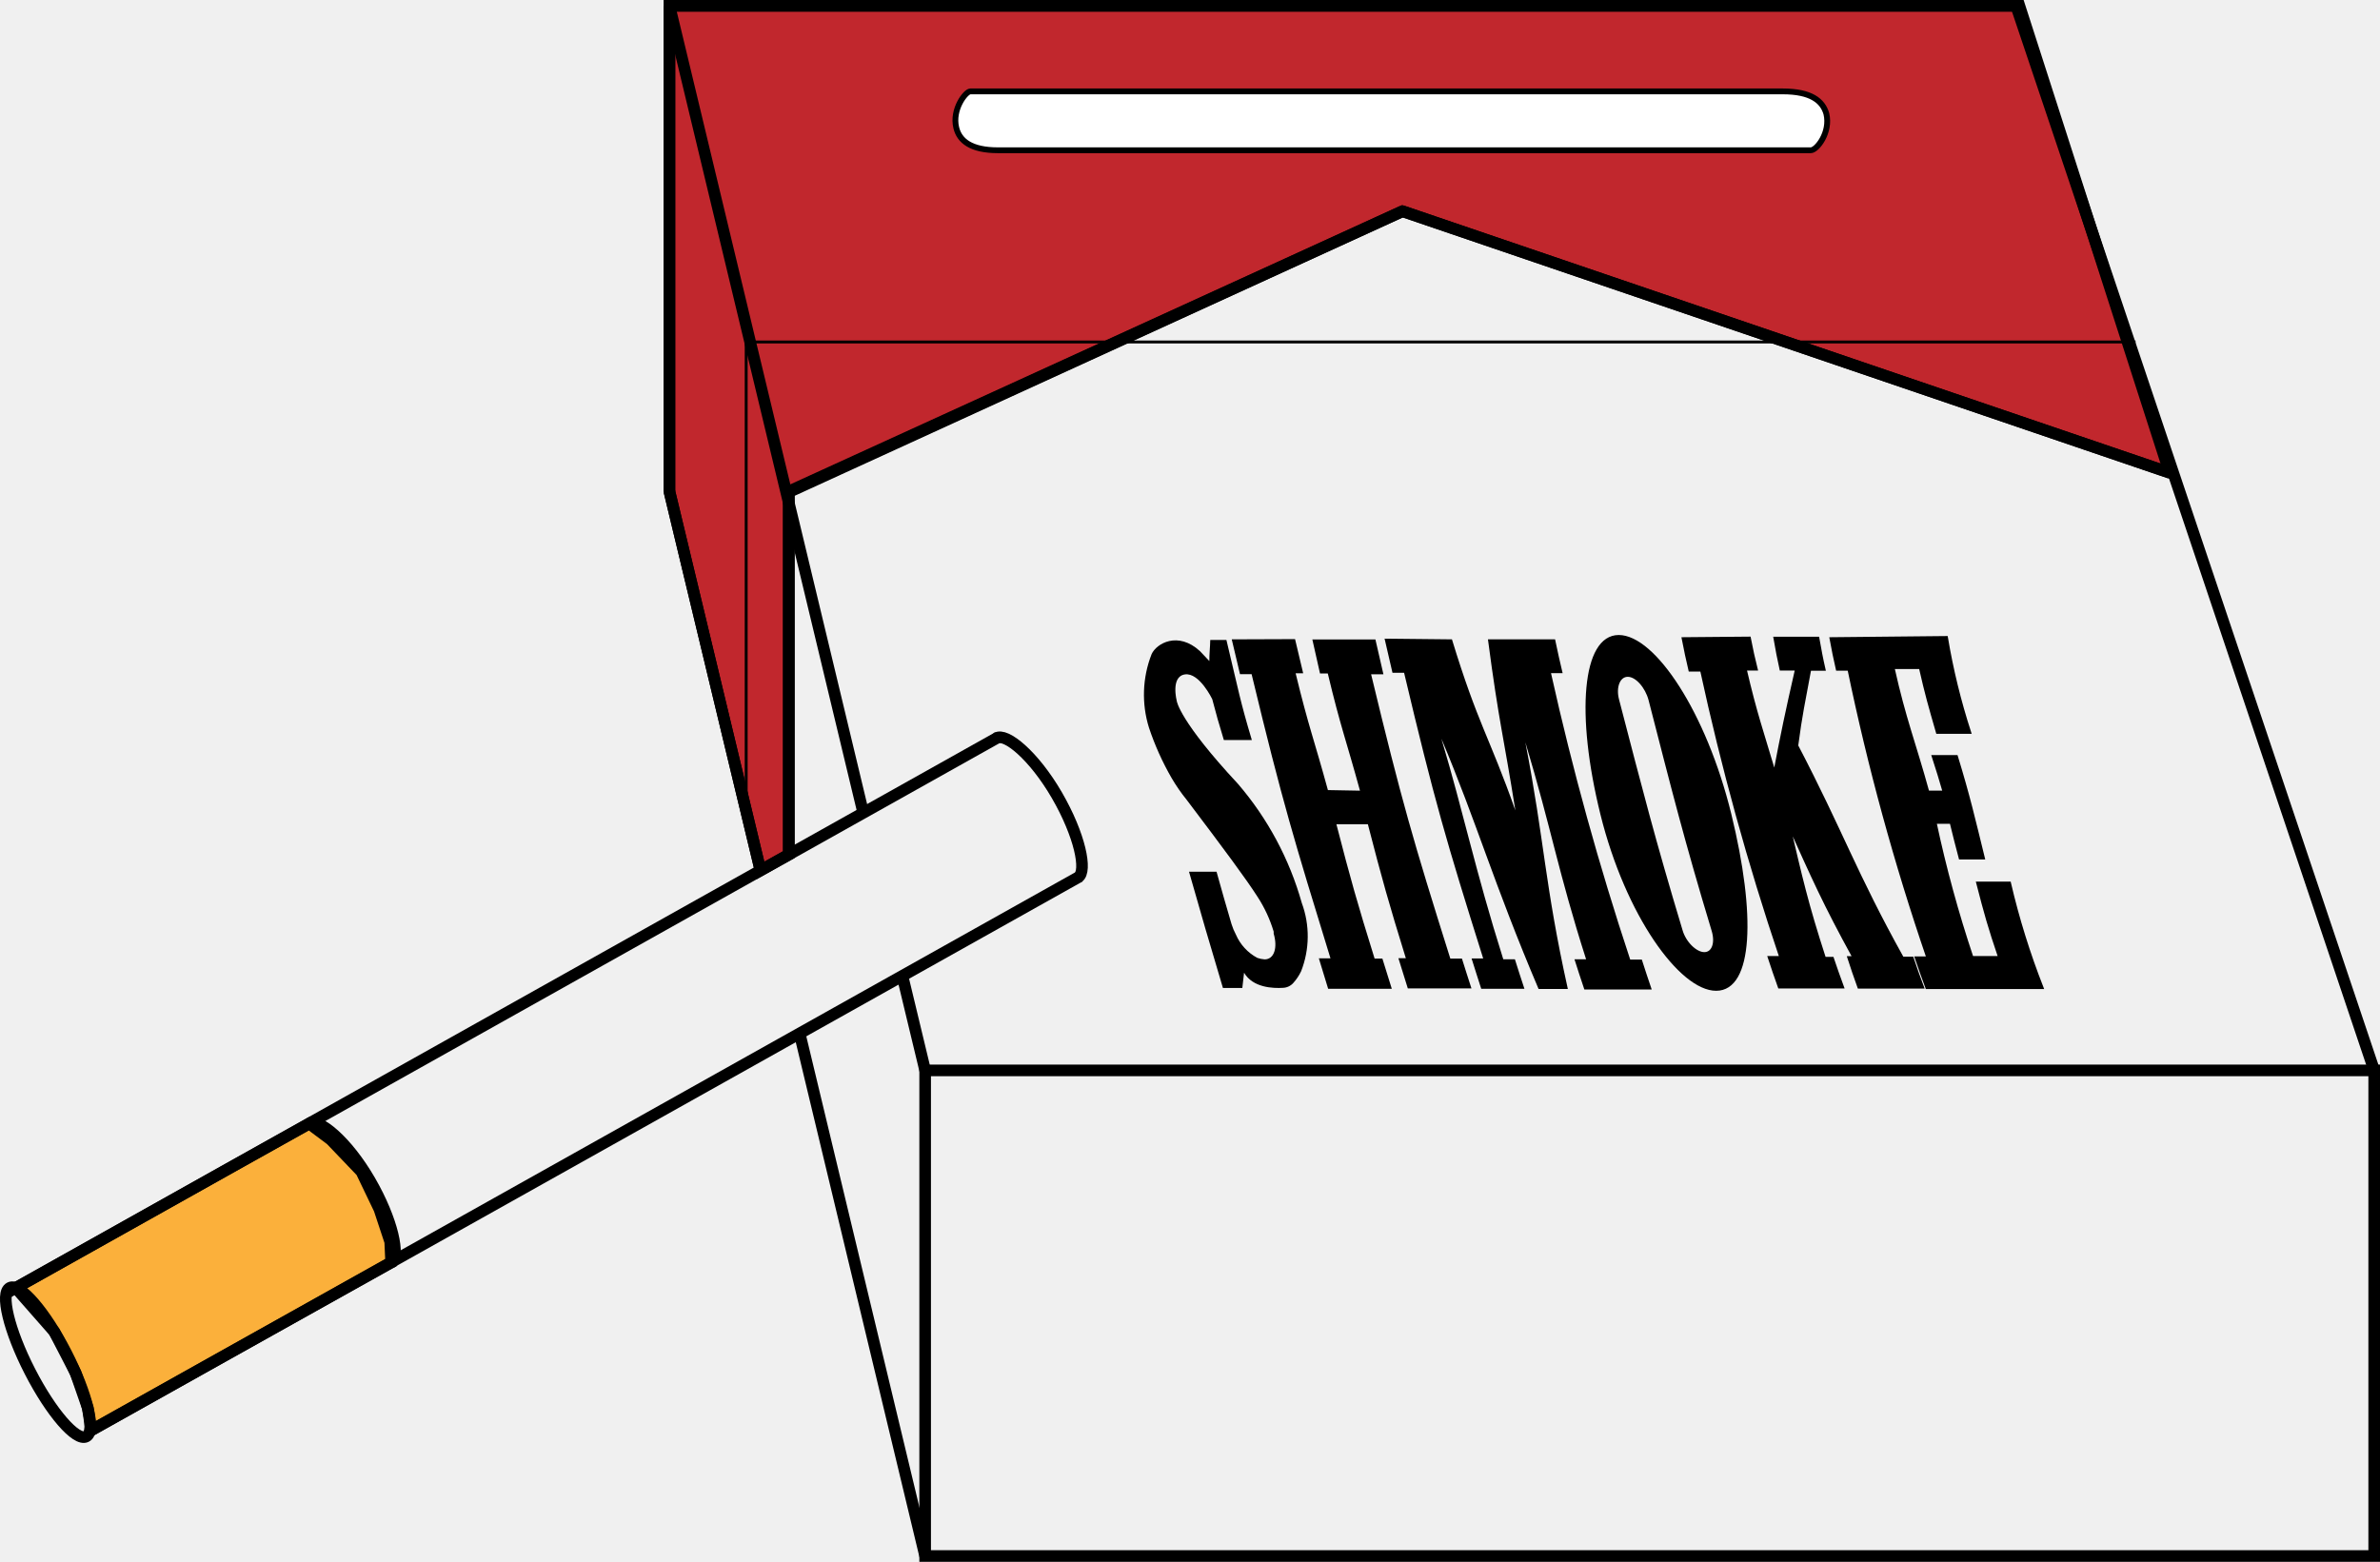
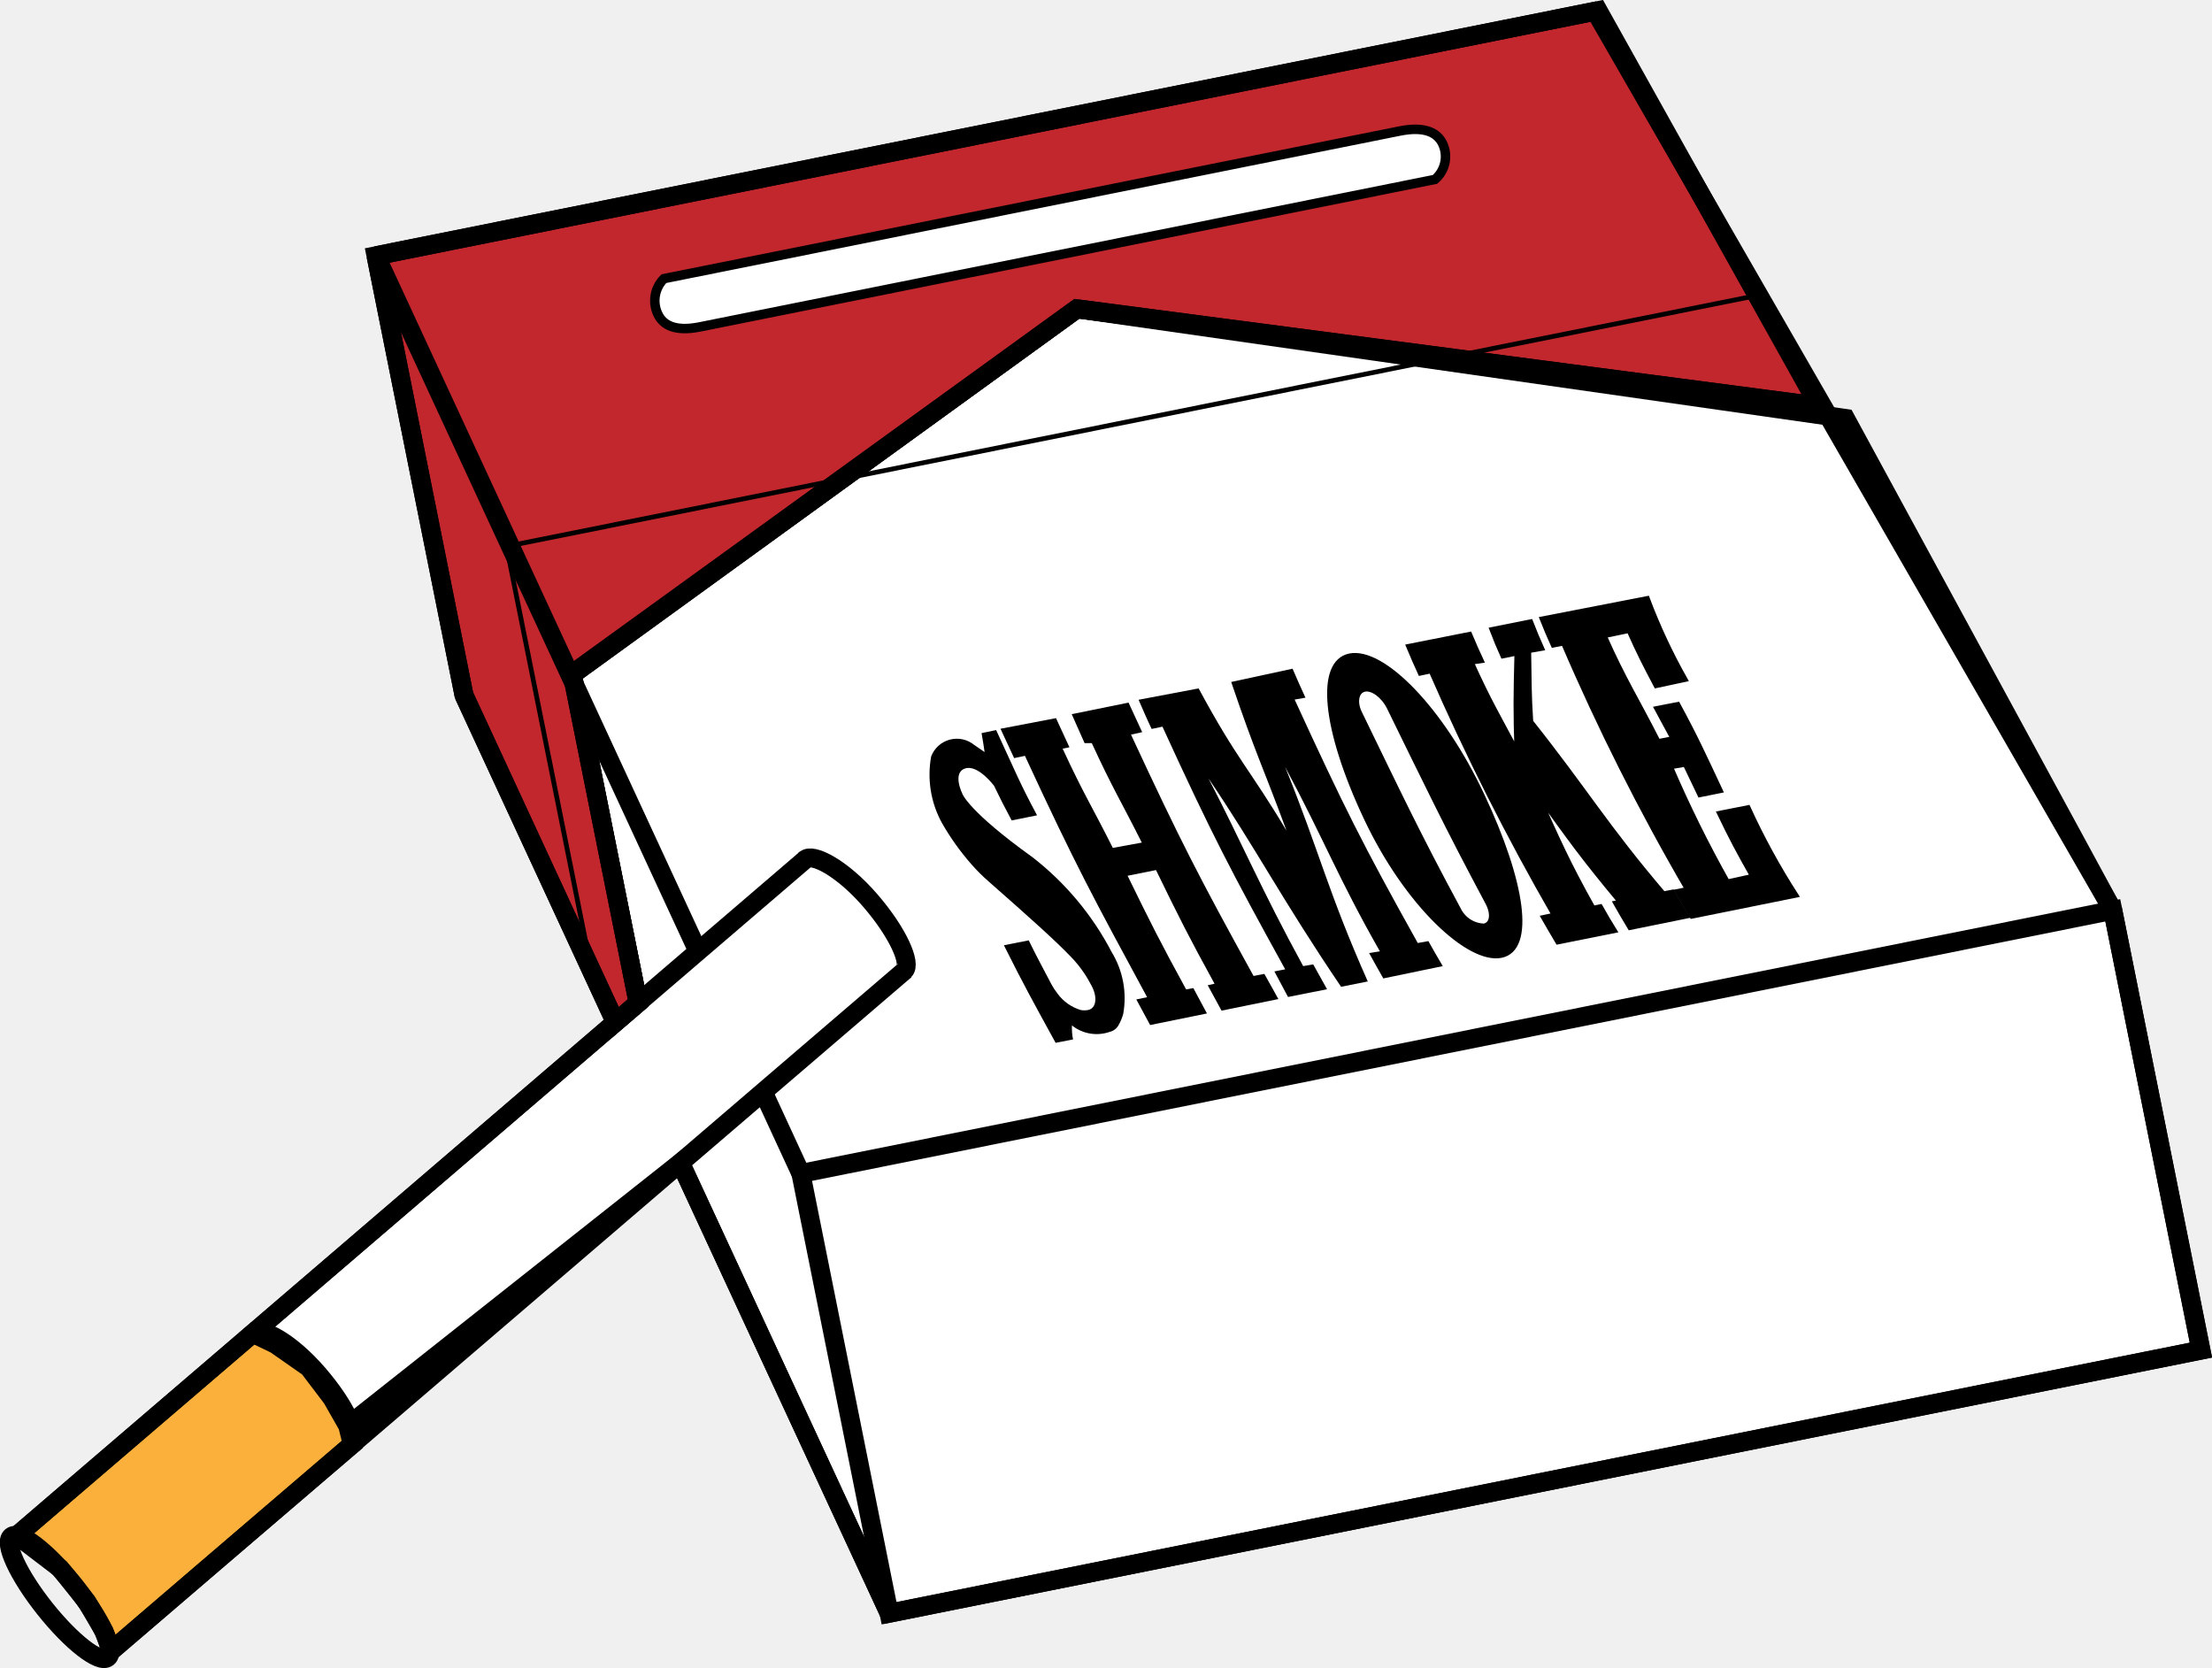
- <svg xmlns="http://www.w3.org/2000/svg" viewBox="0 0 204.93 134.5">
+ <svg xmlns="http://www.w3.org/2000/svg" viewBox="0 0 116.78 88.05">
  <defs>
-     <style>.cls-1{fill:#c1272d;}.cls-1,.cls-2,.cls-3,.cls-4,.cls-5,.cls-6{stroke:#000;stroke-miterlimit:10;}.cls-2{fill:#fbb03b;}.cls-3,.cls-4{fill:none;}.cls-4,.cls-6{stroke-width:0.25px;}.cls-5{fill:#fff;stroke-width:0.5px;}</style>
+     <style>.cls-1,.cls-6{fill:#fff;}.cls-1,.cls-2,.cls-3,.cls-4,.cls-5,.cls-6,.cls-7{stroke:#000;stroke-miterlimit:10;}.cls-2{fill:#c1272d;}.cls-3{fill:#fbb03b;}.cls-4,.cls-5{fill:none;}.cls-5,.cls-7{stroke-width:0.25px;}.cls-6{stroke-width:0.5px;}</style>
  </defs>
  <g id="Layer_2" data-name="Layer 2">
-     <g id="shmoke">
-       <polyline class="cls-1" points="57.64 0.5 173.88 0.5 186.81 40.71 120.76 18.19 67.92 42.38 67.92 73.6 65.48 74.96 57.64 42.32 57.64 0.5" />
-       <polygon class="cls-2" points="33.6 106.94 33.68 108.73 18.8 117.04 7.85 123.17 7.56 121.25 6.51 118.23 4.68 114.69 1.36 110.91 5.25 108.73 20.11 100.4 26.63 96.76 28.49 98.15 31.12 100.9 32.67 104.13 33.6 106.94" />
-       <rect class="cls-3" x="79.66" y="92.18" width="124.77" height="41.82" />
-       <polyline class="cls-3" points="57.64 42.32 57.64 0.5 173.88 0.5" />
-       <line class="cls-3" x1="77.7" y1="84.03" x2="79.66" y2="92.18" />
-       <line class="cls-3" x1="57.64" y1="0.5" x2="74.33" y2="70" />
-       <line class="cls-3" x1="173.6" y1="0.5" x2="204.43" y2="92.18" />
-       <line class="cls-3" x1="68.85" y1="88.99" x2="79.66" y2="134" />
-       <line class="cls-3" x1="57.64" y1="42.32" x2="65.48" y2="74.96" />
-       <line class="cls-3" x1="67.92" y1="73.6" x2="67.92" y2="42.38" />
-       <line class="cls-3" x1="120.76" y1="18.19" x2="67.92" y2="42.32" />
-       <line class="cls-3" x1="186.81" y1="40.71" x2="120.76" y2="18.19" />
-       <line class="cls-4" x1="64.98" y1="29.45" x2="183.88" y2="29.45" />
-       <line class="cls-4" x1="64.25" y1="69.82" x2="64.25" y2="28.65" />
-       <ellipse class="cls-3" cx="4.14" cy="117.3" rx="1.75" ry="7.2" transform="translate(-53.11 14.84) rotate(-27.17)" />
-       <line class="cls-3" x1="0.43" y1="111.43" x2="85.93" y2="63.5" />
-       <line class="cls-3" x1="7.85" y1="123.18" x2="92.93" y2="75.5" />
-       <path class="cls-3" d="M92.84,75.55c.79-.51.15-3.64-1.84-7.07s-4.41-5.41-5.21-4.91" />
-       <path class="cls-3" d="M33.68,108.73c.79-.5.15-3.64-1.84-7.07s-4.42-5.4-5.21-4.9" />
-       <path class="cls-5" d="M153.5,7.87H83.55c-.39,0-1.6,1.54-1.21,3.13h0c.27,1.14,1.29,1.94,3.58,1.94h70c.52,0,1.72-1.54,1.34-3.14h0C156.94,8.67,155.92,7.87,153.5,7.87Z" />
-       <path d="M102.38,75.07h2.37c.52,1.84.76,2.73,1.29,4.51a5.15,5.15,0,0,0,.38.91,4.12,4.12,0,0,0,1.84,2,2.36,2.36,0,0,0,.63.13c.82,0,1.14-1,.78-2.22l0-.17a11.56,11.56,0,0,0-1.39-3c-1-1.56-2.81-4-6.1-8.35A15.06,15.06,0,0,1,100.88,67a23.57,23.57,0,0,1-1.95-4.34,9.56,9.56,0,0,1,.23-6.33c.42-.92,2.27-2,4.17-.25l.8.85c0-.69.06-1.06.08-1.82h1.39c1.08,4.51,1.16,5.17,2.19,8.62h-2.41c-.5-1.64-.58-1.95-1-3.52,0,0-1.11-2.32-2.36-2.13s-.69,2.31-.69,2.31.23,1.71,5.27,7.12a26.91,26.91,0,0,1,5.49,10.25,8.27,8.27,0,0,1-.06,5.89,4.27,4.27,0,0,1-.67,1,1.25,1.25,0,0,1-.88.42c-.86.05-2.59,0-3.36-1.3-.06.51-.09.78-.15,1.31h-1.67C104,80.73,103.52,79.07,102.38,75.07Z" />
-       <path d="M106.06,55.06l.71,3h1c2.67,11.08,3.67,14.31,6.79,24.47h-1l.8,2.62h5.48c-.33-1.07-.5-1.59-.81-2.6h-.67c-1.48-4.76-2.06-6.8-3.29-11.57l2.71,0c1.23,4.76,1.8,6.79,3.27,11.54h-.64c.31,1,.47,1.53.81,2.6h5.48c-.34-1.06-.51-1.57-.82-2.57l-1,0c-3.18-10.1-4.2-13.6-6.82-24.48h1.06c-.26-1.11-.4-1.71-.69-3H113c.28,1.27.41,1.85.66,2.93l.67,0c1.11,4.64,1.59,5.77,2.77,10.09l-2.76-.05c-1.18-4.32-1.65-5.4-2.78-10.06h.65c-.26-1.08-.4-1.67-.7-2.94Z" />
-       <path d="M119.22,55c.29,1.27.42,1.85.68,2.94h1c2.61,11,3.63,14.49,6.81,24.6h-1c.32,1,.48,1.54.83,2.61h3.72c-.34-1-.5-1.55-.82-2.54h-1c-2.44-7.73-3.4-12.56-5.33-19,3.07,7.29,4.47,12.38,8.37,21.56H135c-2-9-2-12.7-3.66-21.25,2.27,7.55,2.81,11.12,5.23,18.69l-1,0c.32,1,.49,1.54.85,2.6h5.8c-.36-1.06-.53-1.57-.85-2.57l-1,0a252.89,252.89,0,0,1-6.82-24.67l1,0c-.26-1.09-.39-1.67-.65-2.91h-5.78c.95,7.23,1.36,8.39,2.36,14.73-2.24-6.35-3.23-7.43-5.46-14.73Z" />
-       <path class="cls-6" d="M139.38,54.81c-3,0-3.6,6.63-1.45,15.31s6.8,15.08,9.84,15.08,3.32-6.36,1.18-15.08S142.42,54.81,139.38,54.81Zm8.12,25.31c.34,1.11,0,2-.75,2s-1.7-.93-2-2c-2.35-7.8-3.42-12-5.46-19.84-.3-1.12.09-2.11.86-2.12s1.63,1,1.92,2.1C144.09,68.1,145.14,72.31,147.5,80.12Z" />
-       <path class="cls-6" d="M144.93,55c.22,1.14.34,1.67.58,2.71h1a230.15,230.15,0,0,0,6.83,24.75h-1c.33,1,.5,1.5.87,2.54h5.44c-.37-1-.54-1.5-.87-2.47h-.68c-1.54-4.75-2-6.82-3.15-11.73,2.2,4.89,3.13,7,5.69,11.67h-.45c.32,1,.5,1.5.87,2.54h5.48c-.38-1-.56-1.52-.89-2.5h-.84c-4.08-7.33-5.24-10.9-9.1-18.29.35-2.68.6-3.76,1.12-6.58l1.23,0c-.23-1-.33-1.57-.53-2.68h-3.7c.19,1.11.3,1.64.52,2.66h1.34c-.88,3.86-1.2,5.4-1.89,9-1.08-3.64-1.63-5.14-2.53-9l.95,0c-.25-1-.37-1.56-.59-2.67Z" />
-       <path class="cls-6" d="M157.66,55c.2,1.09.31,1.62.54,2.63h1A205.37,205.37,0,0,0,166,82.49h-1c.34,1,.52,1.51.91,2.56h9.92a65,65,0,0,1-2.8-9h-2.74c.67,2.6,1,3.79,1.89,6.41l-2.38,0a106.08,106.08,0,0,1-3.18-11.64l1.38,0c.31,1.26.46,1.87.78,3.07h2c-.85-3.46-1.26-5.27-2.32-8.74h-2c.39,1.22.59,1.83.94,3.06H166c-1.19-4.31-2-6.23-3-10.72h2.35c.53,2.33.81,3.3,1.47,5.58l2.78,0a56.69,56.69,0,0,1-2-8.17Z" />
+     <g id="background">
+       <g id="bad_habit">
+         <g id="cigs">
+           <polygon class="cls-1" points="33.69 52.94 30.21 35.61 56.85 16.3 97.43 22.09 111.54 48.05 116.19 71.27 97.88 74.94 71.38 80.26 46.94 85.16 35.92 61.38 18.36 75.27 13.35 70.39 33.69 52.94" />
+           <polyline class="cls-2" points="19.85 13.5 84.37 0.56 96.03 21.44 56.85 16.3 30.21 35.61 33.69 52.94 32.49 53.97 24.5 36.72 19.85 13.5" />
+           <polygon class="cls-3" points="18.36 75.27 18.6 76.25 11.27 82.52 5.87 87.15 5.49 86.11 4.58 84.55 3.17 82.79 0.9 81.06 2.81 79.42 10.14 73.14 13.35 70.39 14.54 70.96 16.3 72.19 17.53 73.81 18.36 75.27" />
+           <rect class="cls-4" x="43.92" y="54.77" width="70.64" height="23.68" transform="translate(-11.55 16.88) rotate(-11.34)" />
+           <polyline class="cls-4" points="24.5 36.72 19.85 13.5 84.37 0.56" />
+           <line class="cls-4" x1="40.29" y1="57.64" x2="42.28" y2="61.95" />
+           <line class="cls-4" x1="19.85" y1="13.5" x2="36.85" y2="50.23" />
+           <line class="cls-4" x1="84.22" y1="0.59" x2="111.54" y2="48.05" />
+           <line class="cls-4" x1="35.92" y1="61.38" x2="46.94" y2="85.16" />
+           <line class="cls-4" x1="24.51" y1="36.72" x2="32.49" y2="53.97" />
+           <line class="cls-4" x1="33.69" y1="52.94" x2="30.22" y2="35.61" />
+           <line class="cls-4" x1="56.86" y1="16.3" x2="30.21" y2="35.57" />
+           <line class="cls-4" x1="96.03" y1="21.44" x2="56.86" y2="16.3" />
+           <line class="cls-5" x1="27.15" y1="28.76" x2="93.15" y2="15.52" />
+           <line class="cls-5" x1="31.23" y1="51.25" x2="26.65" y2="28.39" />
+           <ellipse class="cls-4" cx="3.15" cy="84.3" rx="0.99" ry="4.08" transform="translate(-51.81 20.3) rotate(-38.51)" />
+           <line class="cls-4" x1="0.44" y1="81.45" x2="42.56" y2="45.33" />
+           <line class="cls-4" x1="5.87" y1="87.15" x2="47.79" y2="51.21" />
+           <path class="cls-4" d="M47.74,51.24c.39-.36-.32-2-1.8-3.71S42.88,45,42.5,45.38" />
+           <path class="cls-4" d="M18.6,76.25c.38-.37-.32-2-1.81-3.72s-3-2.51-3.44-2.14" />
+           <path class="cls-6" d="M73.88,6.92,35.05,14.71a1.65,1.65,0,0,0-.32,1.87h0c.28.6.93.93,2.2.68L75.76,9.47a1.59,1.59,0,0,0,.4-1.89h0C75.88,7,75.22,6.65,73.88,6.92Z" />
+           <path d="M53,49.9l1.31-.26c.49,1,.73,1.42,1.21,2.34a3.46,3.46,0,0,0,.31.47,2.36,2.36,0,0,0,1.23.87,1.14,1.14,0,0,0,.37,0c.46-.08.52-.7.19-1.3l-.05-.09a6.21,6.21,0,0,0-1.09-1.48c-.72-.75-2-1.91-4.3-3.93a9.55,9.55,0,0,1-.9-.9,13.26,13.26,0,0,1-1.56-2.19,5.31,5.31,0,0,1-.56-3.5,1.45,1.45,0,0,1,2.28-.6l.54.37c-.05-.38-.09-.58-.16-1l.77-.16c1.09,2.35,1.21,2.72,2.16,4.5l-1.34.27c-.45-.85-.53-1-.93-1.83,0,0-.86-1.15-1.54-.91s-.13,1.34-.13,1.34.32.92,3.71,3.35a15.29,15.29,0,0,1,4.17,5,4.67,4.67,0,0,1,.61,3.26,2.56,2.56,0,0,1-.26.62.72.72,0,0,1-.45.33,2.09,2.09,0,0,1-2-.34c0,.29,0,.44.06.74l-.92.18C54.52,52.84,54.05,52,53,49.9Z" />
+           <path d="M52.82,38.47c.31.67.46,1,.72,1.55l.57-.12c2.68,5.79,3.61,7.49,6.45,12.74l-.57.12.73,1.35,3-.61L63,52.16l-.38.07c-1.34-2.45-1.88-3.52-3.09-6l1.5-.3c1.21,2.49,1.75,3.56,3.09,6l-.36.08.73,1.34,3-.61c-.3-.55-.45-.81-.74-1.33l-.57.11c-2.87-5.21-3.83-7.06-6.47-12.74l.59-.13-.72-1.56-3,.61.68,1.53.38,0c1.12,2.43,1.51,3,2.64,5.25l-1.53.28c-1.13-2.25-1.52-2.8-2.65-5.24l.36-.07-.71-1.54Z" />
+           <path d="M60.11,36.94c.29.66.43,1,.69,1.54l.57-.12C64,44.1,65,46,67.85,51.17l-.57.11L68,52.63l2.06-.41-.73-1.31L68.8,51c-2.19-4-3.26-6.56-5-9.91,2.5,3.68,3.85,6.35,7,11l1.41-.28c-2.11-4.75-2.53-6.79-4.36-11.32,2.09,3.91,2.78,5.83,5,9.73l-.57.09c.29.53.44.79.75,1.34L76.17,51c-.32-.54-.47-.8-.76-1.32l-.56.1c-2.9-5.19-3.91-7.21-6.5-12.85l.57-.1c-.27-.58-.4-.88-.68-1.53L65,36c1.31,3.86,1.67,4.46,2.92,7.85-1.94-3.25-2.61-3.74-4.64-7.51Z" />
+           <path class="cls-7" d="M71.26,34.62c-1.68.34-1.38,3.82.88,8.6,2.15,4.54,5.42,7.56,7.11,7.22s1.15-3.88-1-8.45S73,34.28,71.26,34.62Zm7.29,13.05c.3.58.23,1.12-.2,1.21A1.54,1.54,0,0,1,77,48c-2.16-4-3.22-6.26-5.21-10.35-.29-.58-.18-1.17.25-1.26s1,.36,1.29.94C75.33,41.41,76.39,43.63,78.55,47.67Z" />
+           <path class="cls-7" d="M74.36,34.12c.25.59.37.88.62,1.42l.57-.12a129.37,129.37,0,0,0,6.5,12.89l-.57.12c.29.51.45.77.76,1.3l3-.6c-.32-.52-.47-.77-.75-1.27l-.38.08c-1.37-2.45-1.84-3.54-3-6.12,1.76,2.45,2.5,3.49,4.43,5.8l-.25.05c.29.51.44.77.76,1.3l3-.61c-.32-.52-.48-.77-.76-1.27l-.47.09c-3.06-3.59-4.1-5.43-7-9.08-.1-1.52-.08-2.14-.11-3.75l.69-.12c-.24-.54-.36-.82-.59-1.41l-2.05.41c.23.59.34.87.58,1.4l.74-.15c-.06,2.23-.07,3.11,0,5.18-1-1.88-1.47-2.65-2.4-4.7l.53-.08c-.25-.54-.37-.81-.62-1.4Z" />
+           <path class="cls-7" d="M81.41,32.67c.23.58.35.85.59,1.39l.54-.11a119.16,119.16,0,0,0,6.54,13l-.54.11c.29.51.45.77.78,1.31l5.5-1.11a36.72,36.72,0,0,1-2.53-4.63l-1.52.3c.66,1.37,1,2,1.75,3.33l-1.32.29a63.65,63.65,0,0,1-3-6.07l.77-.13.77,1.61,1.09-.22c-.85-1.81-1.28-2.77-2.25-4.56l-1.12.22c.35.64.53,1,.86,1.59l-.78.15c-1.14-2.25-1.79-3.22-2.84-5.58l1.3-.27c.55,1.23.81,1.73,1.43,2.91l1.54-.33a30.53,30.53,0,0,1-2-4.28Z" />
+         </g>
+       </g>
    </g>
  </g>
</svg>
